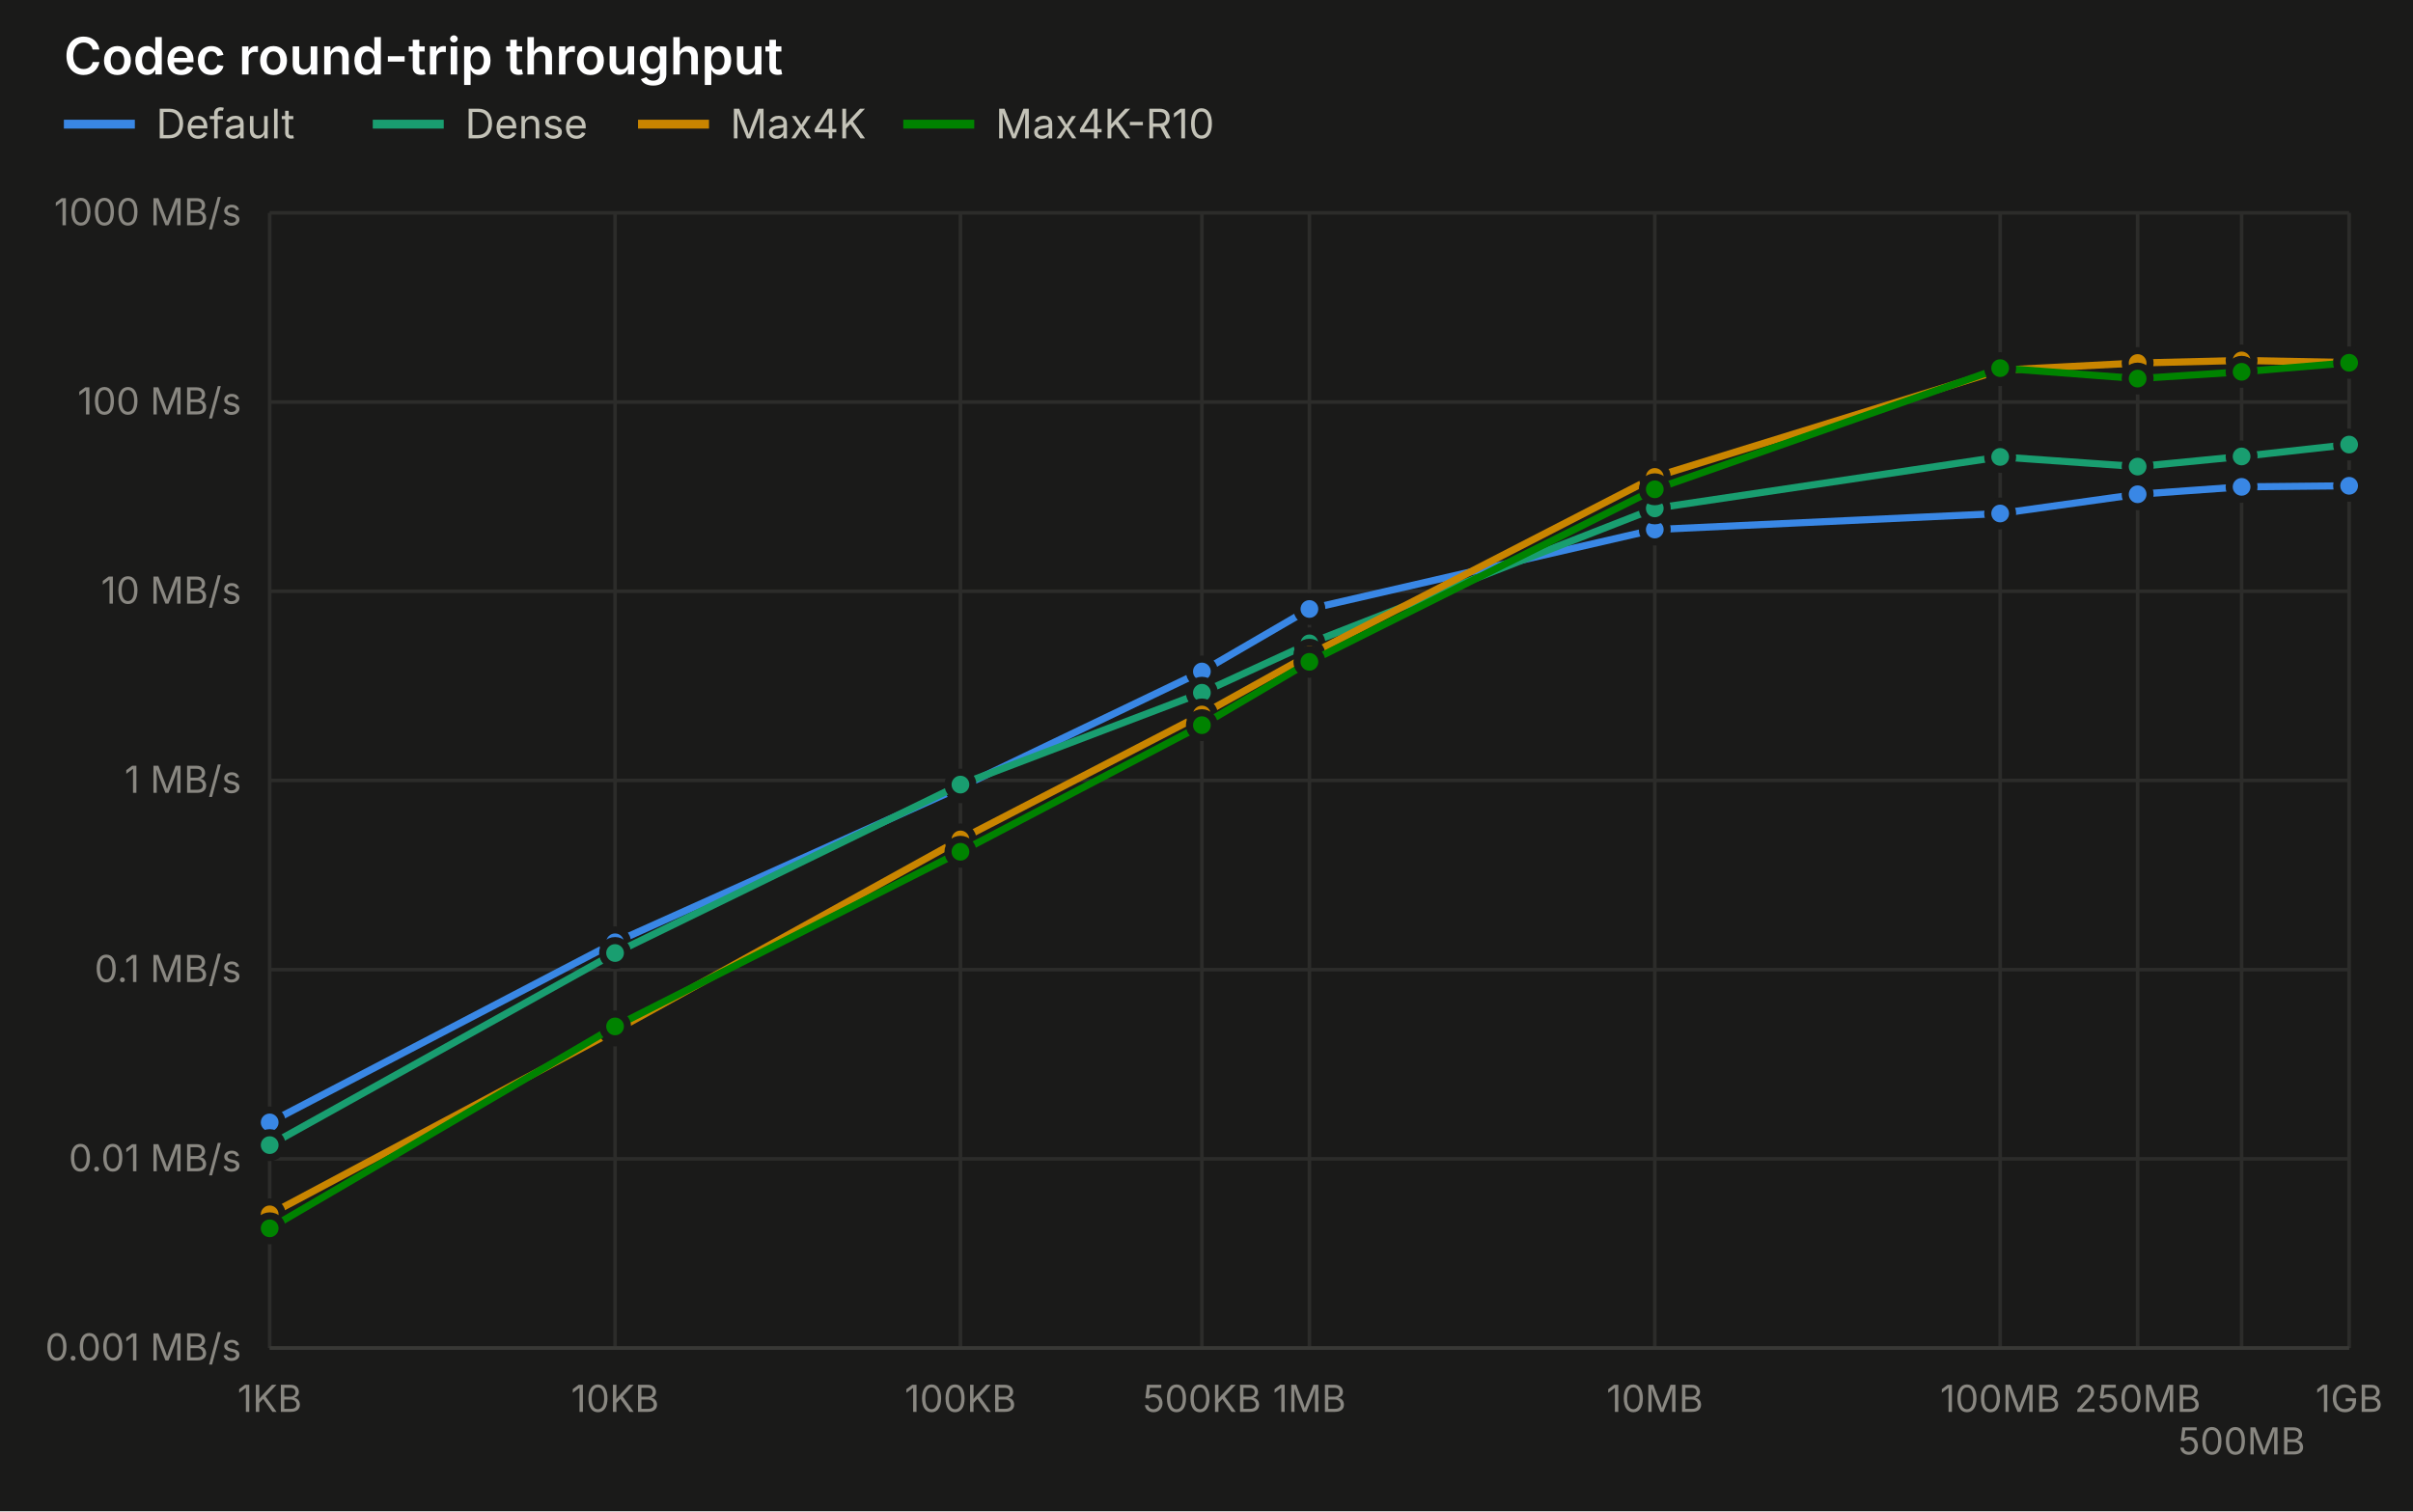
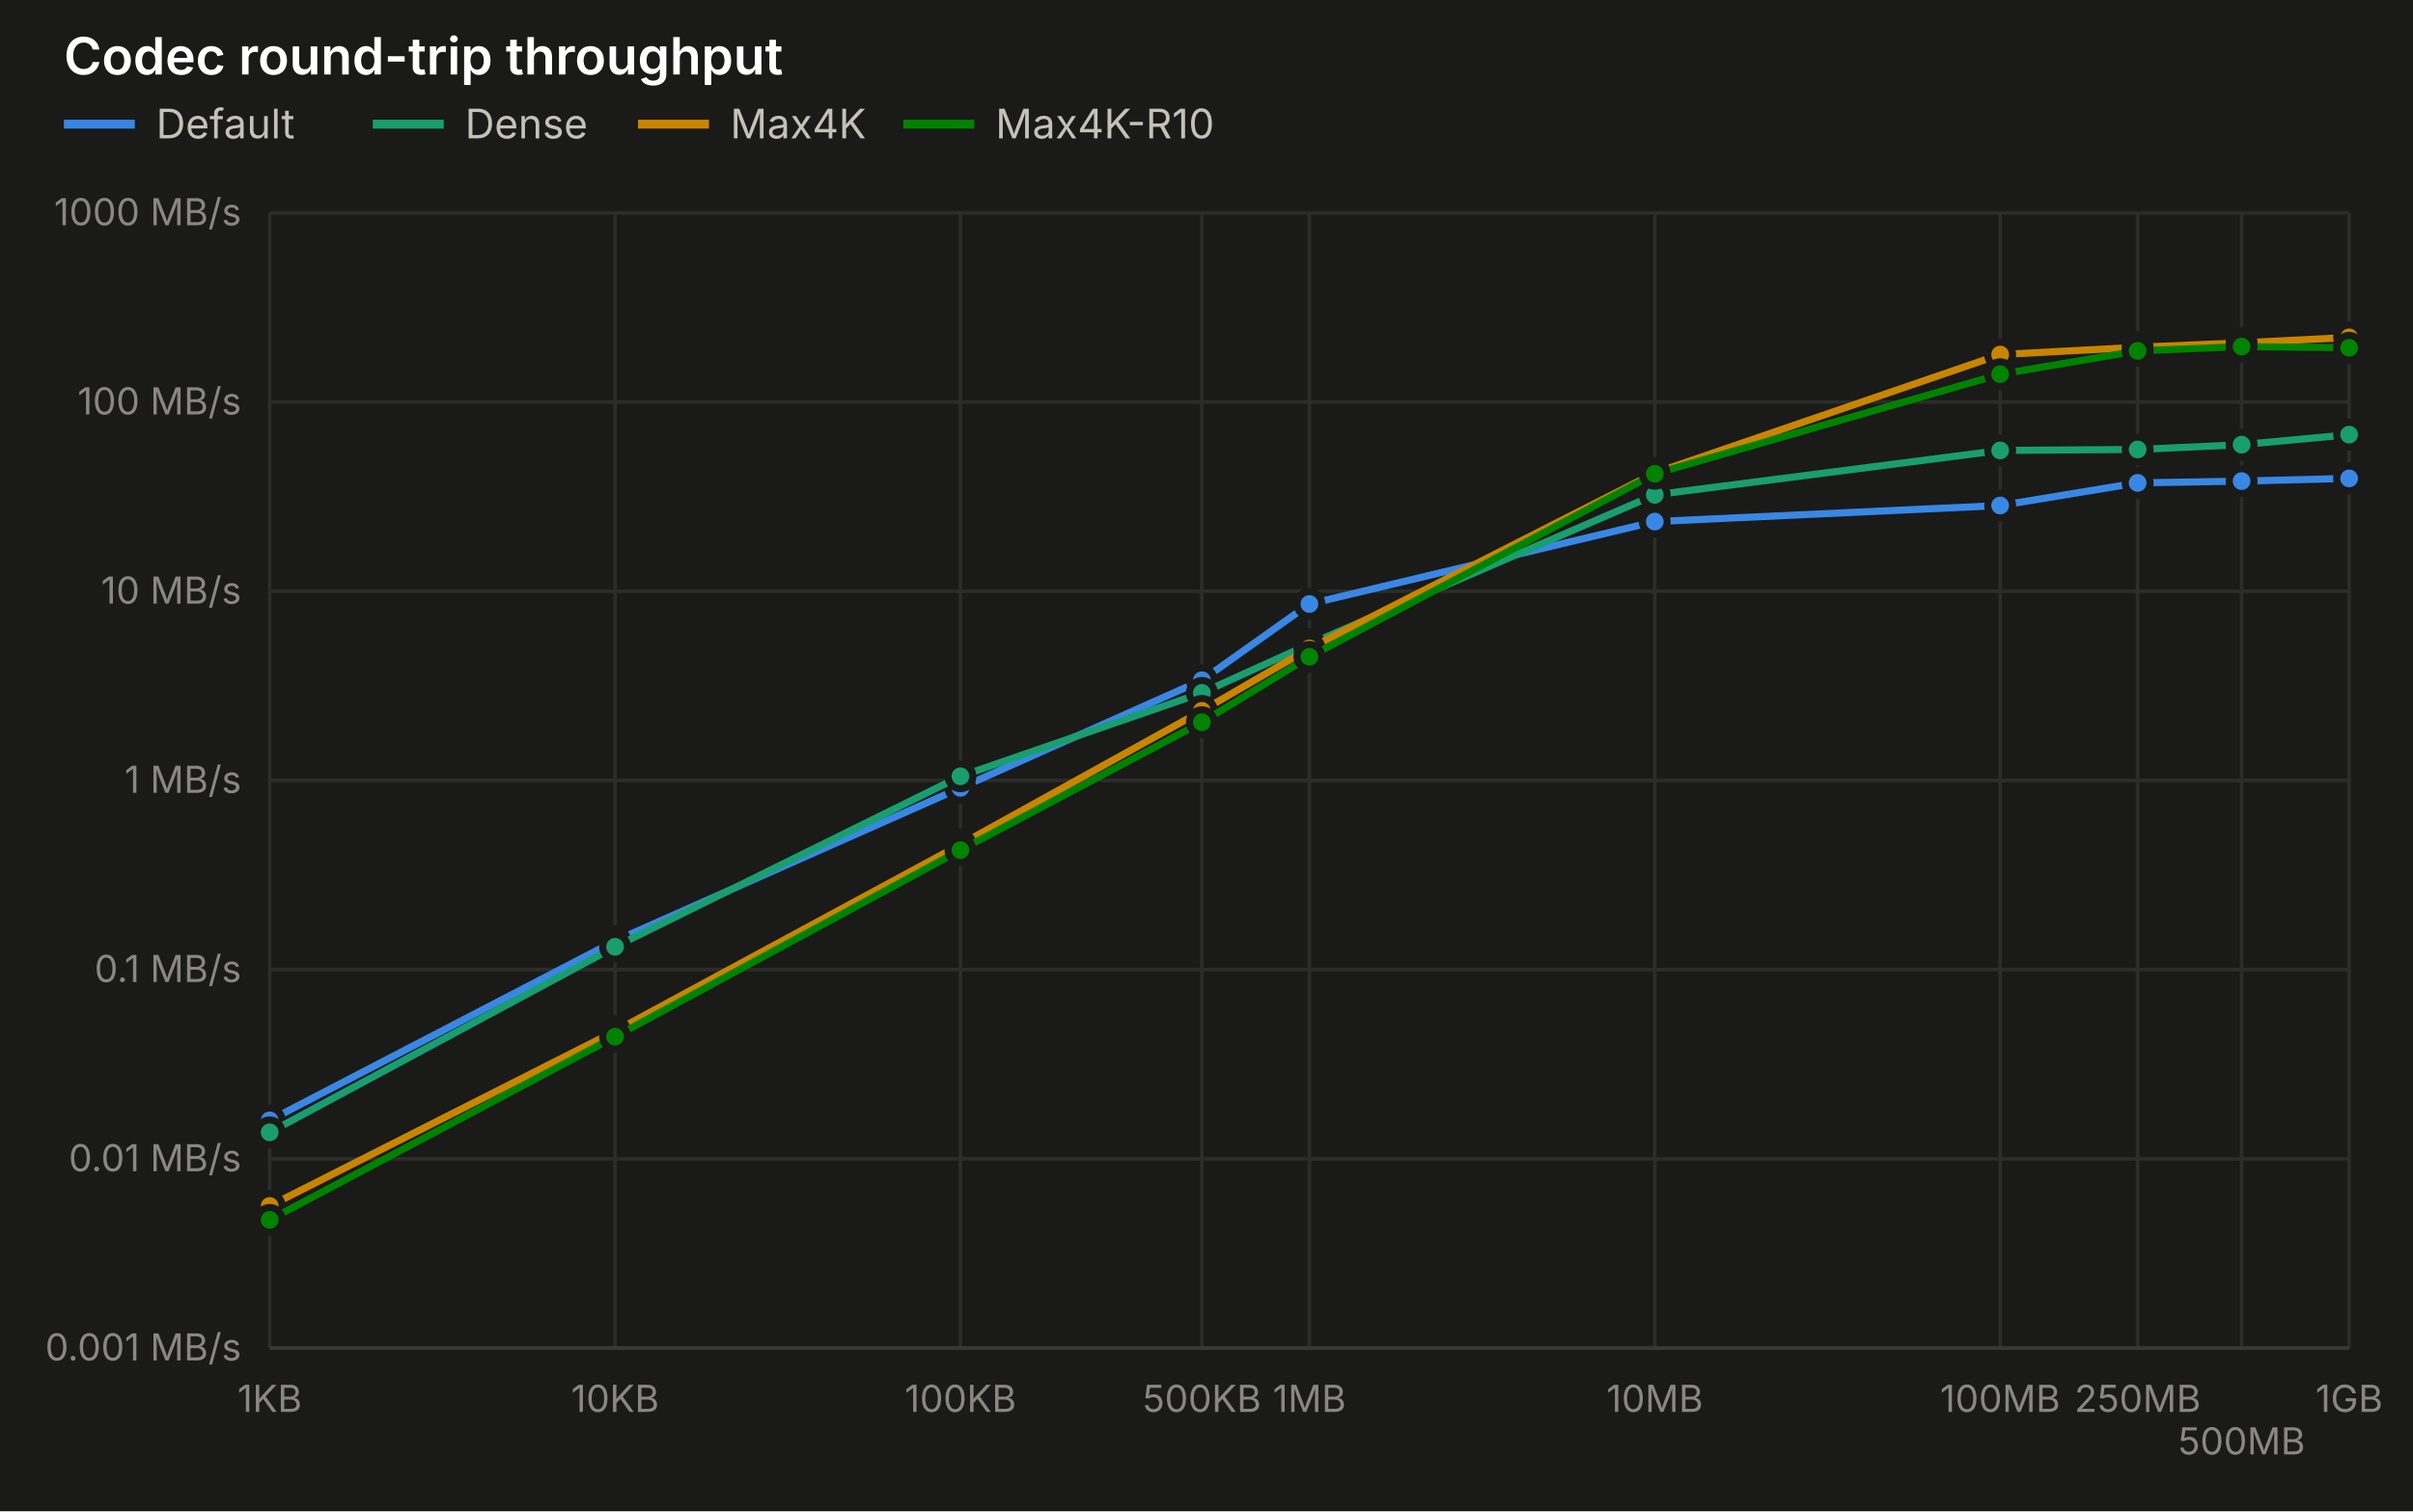
<svg xmlns="http://www.w3.org/2000/svg" viewBox="0 0 680 426" width="680" height="426" role="img" aria-label="Codec round-trip throughput">
  <rect width="680" height="426" fill="#1a1a19" />
  <text x="18" y="21" font-family="system-ui, -apple-system, Segoe UI, sans-serif" font-size="14.5" font-weight="600" fill="#ffffff">Codec round-trip throughput</text>
  <line x1="18" y1="35" x2="38" y2="35" stroke="#3987e5" stroke-width="2.5" />
  <text x="44" y="39" font-family="system-ui, -apple-system, Segoe UI, sans-serif" font-size="11.5" fill="#c3c2b7">Default</text>
  <line x1="105.05" y1="35" x2="125.05" y2="35" stroke="#199e70" stroke-width="2.5" />
  <text x="131.05" y="39" font-family="system-ui, -apple-system, Segoe UI, sans-serif" font-size="11.5" fill="#c3c2b7">Dense</text>
  <line x1="179.8" y1="35" x2="199.8" y2="35" stroke="#c98500" stroke-width="2.5" />
  <text x="205.8" y="39" font-family="system-ui, -apple-system, Segoe UI, sans-serif" font-size="11.5" fill="#c3c2b7">Max4K</text>
  <line x1="254.55" y1="35" x2="274.55" y2="35" stroke="#008300" stroke-width="2.5" />
  <text x="280.55" y="39" font-family="system-ui, -apple-system, Segoe UI, sans-serif" font-size="11.5" fill="#c3c2b7">Max4K-R10</text>
  <g transform="translate(0,46)">
    <line x1="76" y1="334" x2="662" y2="334" stroke="#2c2c2a" stroke-width="1" />
    <text x="68" y="337.5" fill="#898781" font-size="10.5" font-family="system-ui, -apple-system, Segoe UI, sans-serif" text-anchor="end">0.001 MB/s</text>
    <line x1="76" y1="280.67" x2="662" y2="280.67" stroke="#2c2c2a" stroke-width="1" />
    <text x="68" y="284.17" fill="#898781" font-size="10.5" font-family="system-ui, -apple-system, Segoe UI, sans-serif" text-anchor="end">0.01 MB/s</text>
    <line x1="76" y1="227.33" x2="662" y2="227.33" stroke="#2c2c2a" stroke-width="1" />
    <text x="68" y="230.83" fill="#898781" font-size="10.5" font-family="system-ui, -apple-system, Segoe UI, sans-serif" text-anchor="end">0.1 MB/s</text>
    <line x1="76" y1="174" x2="662" y2="174" stroke="#2c2c2a" stroke-width="1" />
    <text x="68" y="177.5" fill="#898781" font-size="10.5" font-family="system-ui, -apple-system, Segoe UI, sans-serif" text-anchor="end">1 MB/s</text>
    <line x1="76" y1="120.67" x2="662" y2="120.67" stroke="#2c2c2a" stroke-width="1" />
    <text x="68" y="124.17" fill="#898781" font-size="10.5" font-family="system-ui, -apple-system, Segoe UI, sans-serif" text-anchor="end">10 MB/s</text>
    <line x1="76" y1="67.33" x2="662" y2="67.33" stroke="#2c2c2a" stroke-width="1" />
    <text x="68" y="70.83" fill="#898781" font-size="10.5" font-family="system-ui, -apple-system, Segoe UI, sans-serif" text-anchor="end">100 MB/s</text>
    <line x1="76" y1="14" x2="662" y2="14" stroke="#2c2c2a" stroke-width="1" />
    <text x="68" y="17.5" fill="#898781" font-size="10.5" font-family="system-ui, -apple-system, Segoe UI, sans-serif" text-anchor="end">1000 MB/s</text>
    <line x1="76" y1="14" x2="76" y2="334" stroke="#2c2c2a" stroke-width="1" />
    <text x="76" y="352" fill="#898781" font-size="10.5" font-family="system-ui, -apple-system, Segoe UI, sans-serif" text-anchor="middle">1KB</text>
    <line x1="173.33" y1="14" x2="173.33" y2="334" stroke="#2c2c2a" stroke-width="1" />
    <text x="173.33" y="352" fill="#898781" font-size="10.5" font-family="system-ui, -apple-system, Segoe UI, sans-serif" text-anchor="middle">10KB</text>
    <line x1="270.66" y1="14" x2="270.66" y2="334" stroke="#2c2c2a" stroke-width="1" />
    <text x="270.66" y="352" fill="#898781" font-size="10.5" font-family="system-ui, -apple-system, Segoe UI, sans-serif" text-anchor="middle">100KB</text>
    <line x1="338.7" y1="14" x2="338.7" y2="334" stroke="#2c2c2a" stroke-width="1" />
    <text x="338.7" y="352" fill="#898781" font-size="10.5" font-family="system-ui, -apple-system, Segoe UI, sans-serif" text-anchor="middle">500KB</text>
    <line x1="369" y1="14" x2="369" y2="334" stroke="#2c2c2a" stroke-width="1" />
    <text x="369" y="352" fill="#898781" font-size="10.5" font-family="system-ui, -apple-system, Segoe UI, sans-serif" text-anchor="middle">1MB</text>
    <line x1="466.33" y1="14" x2="466.33" y2="334" stroke="#2c2c2a" stroke-width="1" />
    <text x="466.33" y="352" fill="#898781" font-size="10.5" font-family="system-ui, -apple-system, Segoe UI, sans-serif" text-anchor="middle">10MB</text>
    <line x1="563.66" y1="14" x2="563.66" y2="334" stroke="#2c2c2a" stroke-width="1" />
    <text x="563.66" y="352" fill="#898781" font-size="10.5" font-family="system-ui, -apple-system, Segoe UI, sans-serif" text-anchor="middle">100MB</text>
    <line x1="602.4" y1="14" x2="602.4" y2="334" stroke="#2c2c2a" stroke-width="1" />
    <text x="602.4" y="352" fill="#898781" font-size="10.5" font-family="system-ui, -apple-system, Segoe UI, sans-serif" text-anchor="middle">250MB</text>
    <line x1="631.7" y1="14" x2="631.7" y2="334" stroke="#2c2c2a" stroke-width="1" />
    <text x="631.7" y="364" fill="#898781" font-size="10.5" font-family="system-ui, -apple-system, Segoe UI, sans-serif" text-anchor="middle">500MB</text>
    <line x1="662" y1="14" x2="662" y2="334" stroke="#2c2c2a" stroke-width="1" />
    <text x="662" y="352" fill="#898781" font-size="10.5" font-family="system-ui, -apple-system, Segoe UI, sans-serif" text-anchor="middle">1GB</text>
    <line x1="76" y1="334" x2="662" y2="334" stroke="#383835" stroke-width="1" />
-     <polyline points="76,270.4 173.33,219.63 270.66,175.92 338.7,143.29 369,125.67 466.33,103.27 563.66,98.75 602.4,93.33 631.7,91.24 662,90.94" fill="none" stroke="#3987e5" stroke-width="2" />
-     <circle cx="76" cy="270.4" r="3.5" fill="#3987e5" stroke="#1a1a19" stroke-width="2" />
-     <circle cx="173.33" cy="219.63" r="3.5" fill="#3987e5" stroke="#1a1a19" stroke-width="2" />
-     <circle cx="270.66" cy="175.92" r="3.5" fill="#3987e5" stroke="#1a1a19" stroke-width="2" />
-     <circle cx="338.7" cy="143.29" r="3.5" fill="#3987e5" stroke="#1a1a19" stroke-width="2" />
-     <circle cx="369" cy="125.67" r="3.5" fill="#3987e5" stroke="#1a1a19" stroke-width="2" />
-     <circle cx="466.33" cy="103.27" r="3.5" fill="#3987e5" stroke="#1a1a19" stroke-width="2" />
-     <circle cx="563.66" cy="98.75" r="3.5" fill="#3987e5" stroke="#1a1a19" stroke-width="2" />
-     <circle cx="602.4" cy="93.33" r="3.5" fill="#3987e5" stroke="#1a1a19" stroke-width="2" />
-     <circle cx="631.7" cy="91.24" r="3.5" fill="#3987e5" stroke="#1a1a19" stroke-width="2" />
-     <circle cx="662" cy="90.94" r="3.5" fill="#3987e5" stroke="#1a1a19" stroke-width="2" />
-     <polyline points="76,276.8 173.33,222.65 270.66,175.17 338.7,149.28 369,135.36 466.33,97.31 563.66,82.8 602.4,85.53 631.7,82.67 662,79.32" fill="none" stroke="#199e70" stroke-width="2" />
-     <circle cx="76" cy="276.8" r="3.5" fill="#199e70" stroke="#1a1a19" stroke-width="2" />
-     <circle cx="173.33" cy="222.65" r="3.5" fill="#199e70" stroke="#1a1a19" stroke-width="2" />
-     <circle cx="270.66" cy="175.17" r="3.5" fill="#199e70" stroke="#1a1a19" stroke-width="2" />
-     <circle cx="338.7" cy="149.28" r="3.5" fill="#199e70" stroke="#1a1a19" stroke-width="2" />
-     <circle cx="369" cy="135.36" r="3.5" fill="#199e70" stroke="#1a1a19" stroke-width="2" />
-     <circle cx="466.33" cy="97.31" r="3.5" fill="#199e70" stroke="#1a1a19" stroke-width="2" />
-     <circle cx="563.66" cy="82.8" r="3.5" fill="#199e70" stroke="#1a1a19" stroke-width="2" />
-     <circle cx="602.4" cy="85.53" r="3.5" fill="#199e70" stroke="#1a1a19" stroke-width="2" />
-     <circle cx="631.7" cy="82.67" r="3.5" fill="#199e70" stroke="#1a1a19" stroke-width="2" />
-     <circle cx="662" cy="79.32" r="3.5" fill="#199e70" stroke="#1a1a19" stroke-width="2" />
-     <polyline points="76,296.32 173.33,244.49 270.66,190.63 338.7,155.41 369,138.57 466.33,88.44 563.66,58.34 602.4,56.33 631.7,55.61 662,56.19" fill="none" stroke="#c98500" stroke-width="2" />
-     <circle cx="76" cy="296.32" r="3.5" fill="#c98500" stroke="#1a1a19" stroke-width="2" />
-     <circle cx="173.33" cy="244.49" r="3.5" fill="#c98500" stroke="#1a1a19" stroke-width="2" />
-     <circle cx="270.66" cy="190.63" r="3.5" fill="#c98500" stroke="#1a1a19" stroke-width="2" />
-     <circle cx="338.7" cy="155.41" r="3.5" fill="#c98500" stroke="#1a1a19" stroke-width="2" />
-     <circle cx="369" cy="138.57" r="3.5" fill="#c98500" stroke="#1a1a19" stroke-width="2" />
-     <circle cx="466.33" cy="88.44" r="3.5" fill="#c98500" stroke="#1a1a19" stroke-width="2" />
-     <circle cx="563.66" cy="58.34" r="3.5" fill="#c98500" stroke="#1a1a19" stroke-width="2" />
-     <circle cx="602.4" cy="56.33" r="3.5" fill="#c98500" stroke="#1a1a19" stroke-width="2" />
-     <circle cx="631.7" cy="55.61" r="3.5" fill="#c98500" stroke="#1a1a19" stroke-width="2" />
-     <circle cx="662" cy="56.19" r="3.5" fill="#c98500" stroke="#1a1a19" stroke-width="2" />
-     <polyline points="76,300.26 173.33,243.34 270.66,194.11 338.7,158.42 369,140.57 466.33,91.93 563.66,57.77 602.4,60.72 631.7,58.81 662,56.26" fill="none" stroke="#008300" stroke-width="2" />
-     <circle cx="76" cy="300.26" r="3.5" fill="#008300" stroke="#1a1a19" stroke-width="2" />
-     <circle cx="173.33" cy="243.34" r="3.5" fill="#008300" stroke="#1a1a19" stroke-width="2" />
-     <circle cx="270.66" cy="194.11" r="3.5" fill="#008300" stroke="#1a1a19" stroke-width="2" />
-     <circle cx="338.7" cy="158.42" r="3.5" fill="#008300" stroke="#1a1a19" stroke-width="2" />
-     <circle cx="369" cy="140.57" r="3.5" fill="#008300" stroke="#1a1a19" stroke-width="2" />
-     <circle cx="466.33" cy="91.93" r="3.5" fill="#008300" stroke="#1a1a19" stroke-width="2" />
-     <circle cx="563.66" cy="57.77" r="3.5" fill="#008300" stroke="#1a1a19" stroke-width="2" />
-     <circle cx="602.4" cy="60.72" r="3.5" fill="#008300" stroke="#1a1a19" stroke-width="2" />
-     <circle cx="631.7" cy="58.81" r="3.5" fill="#008300" stroke="#1a1a19" stroke-width="2" />
-     <circle cx="662" cy="56.26" r="3.5" fill="#008300" stroke="#1a1a19" stroke-width="2" />
+     <polyline points="76,269.83 173.33,219.24 270.66,176.1 338.7,145.76 369,124.26 466.33,101.03 563.66,96.5 602.4,90.12 631.7,89.62 662,88.86" fill="none" stroke="#3987e5" stroke-width="2" />
+     <circle cx="76" cy="269.83" r="3.5" fill="#3987e5" stroke="#1a1a19" stroke-width="2" />
+     <circle cx="173.33" cy="219.24" r="3.5" fill="#3987e5" stroke="#1a1a19" stroke-width="2" />
+     <circle cx="270.66" cy="176.1" r="3.5" fill="#3987e5" stroke="#1a1a19" stroke-width="2" />
+     <circle cx="338.7" cy="145.76" r="3.5" fill="#3987e5" stroke="#1a1a19" stroke-width="2" />
+     <circle cx="369" cy="124.26" r="3.5" fill="#3987e5" stroke="#1a1a19" stroke-width="2" />
+     <circle cx="466.33" cy="101.03" r="3.5" fill="#3987e5" stroke="#1a1a19" stroke-width="2" />
+     <circle cx="563.66" cy="96.5" r="3.5" fill="#3987e5" stroke="#1a1a19" stroke-width="2" />
+     <circle cx="602.4" cy="90.12" r="3.5" fill="#3987e5" stroke="#1a1a19" stroke-width="2" />
+     <circle cx="631.7" cy="89.62" r="3.5" fill="#3987e5" stroke="#1a1a19" stroke-width="2" />
+     <circle cx="662" cy="88.86" r="3.5" fill="#3987e5" stroke="#1a1a19" stroke-width="2" />
+     <polyline points="76,273.2 173.33,220.89 270.66,172.83 338.7,149.32 369,135.58 466.33,93.49 563.66,80.97 602.4,80.7 631.7,79.35 662,76.52" fill="none" stroke="#199e70" stroke-width="2" />
+     <circle cx="76" cy="273.2" r="3.5" fill="#199e70" stroke="#1a1a19" stroke-width="2" />
+     <circle cx="173.33" cy="220.89" r="3.5" fill="#199e70" stroke="#1a1a19" stroke-width="2" />
+     <circle cx="270.66" cy="172.83" r="3.5" fill="#199e70" stroke="#1a1a19" stroke-width="2" />
+     <circle cx="338.7" cy="149.32" r="3.5" fill="#199e70" stroke="#1a1a19" stroke-width="2" />
+     <circle cx="369" cy="135.58" r="3.5" fill="#199e70" stroke="#1a1a19" stroke-width="2" />
+     <circle cx="466.33" cy="93.49" r="3.5" fill="#199e70" stroke="#1a1a19" stroke-width="2" />
+     <circle cx="563.66" cy="80.97" r="3.5" fill="#199e70" stroke="#1a1a19" stroke-width="2" />
+     <circle cx="602.4" cy="80.7" r="3.5" fill="#199e70" stroke="#1a1a19" stroke-width="2" />
+     <circle cx="631.7" cy="79.35" r="3.5" fill="#199e70" stroke="#1a1a19" stroke-width="2" />
+     <circle cx="662" cy="76.52" r="3.5" fill="#199e70" stroke="#1a1a19" stroke-width="2" />
+     <polyline points="76,293.96 173.33,244.69 270.66,192.07 338.7,154.38 369,136.77 466.33,87.32 563.66,53.95 602.4,51.89 631.7,50.64 662,49.11" fill="none" stroke="#c98500" stroke-width="2" />
+     <circle cx="76" cy="293.96" r="3.5" fill="#c98500" stroke="#1a1a19" stroke-width="2" />
+     <circle cx="173.33" cy="244.69" r="3.5" fill="#c98500" stroke="#1a1a19" stroke-width="2" />
+     <circle cx="270.66" cy="192.07" r="3.5" fill="#c98500" stroke="#1a1a19" stroke-width="2" />
+     <circle cx="338.7" cy="154.38" r="3.5" fill="#c98500" stroke="#1a1a19" stroke-width="2" />
+     <circle cx="369" cy="136.77" r="3.5" fill="#c98500" stroke="#1a1a19" stroke-width="2" />
+     <circle cx="466.33" cy="87.32" r="3.5" fill="#c98500" stroke="#1a1a19" stroke-width="2" />
+     <circle cx="563.66" cy="53.95" r="3.5" fill="#c98500" stroke="#1a1a19" stroke-width="2" />
+     <circle cx="602.4" cy="51.89" r="3.5" fill="#c98500" stroke="#1a1a19" stroke-width="2" />
+     <circle cx="631.7" cy="50.64" r="3.5" fill="#c98500" stroke="#1a1a19" stroke-width="2" />
+     <circle cx="662" cy="49.11" r="3.5" fill="#c98500" stroke="#1a1a19" stroke-width="2" />
+     <polyline points="76,297.87 173.33,246.23 270.66,193.64 338.7,157.59 369,139.15 466.33,87.56 563.66,59.49 602.4,52.9 631.7,51.7 662,52.03" fill="none" stroke="#008300" stroke-width="2" />
+     <circle cx="76" cy="297.87" r="3.5" fill="#008300" stroke="#1a1a19" stroke-width="2" />
+     <circle cx="173.33" cy="246.23" r="3.5" fill="#008300" stroke="#1a1a19" stroke-width="2" />
+     <circle cx="270.66" cy="193.64" r="3.5" fill="#008300" stroke="#1a1a19" stroke-width="2" />
+     <circle cx="338.7" cy="157.59" r="3.5" fill="#008300" stroke="#1a1a19" stroke-width="2" />
+     <circle cx="369" cy="139.15" r="3.5" fill="#008300" stroke="#1a1a19" stroke-width="2" />
+     <circle cx="466.33" cy="87.56" r="3.5" fill="#008300" stroke="#1a1a19" stroke-width="2" />
+     <circle cx="563.66" cy="59.49" r="3.5" fill="#008300" stroke="#1a1a19" stroke-width="2" />
+     <circle cx="602.4" cy="52.9" r="3.5" fill="#008300" stroke="#1a1a19" stroke-width="2" />
+     <circle cx="631.7" cy="51.7" r="3.5" fill="#008300" stroke="#1a1a19" stroke-width="2" />
+     <circle cx="662" cy="52.03" r="3.5" fill="#008300" stroke="#1a1a19" stroke-width="2" />
  </g>
</svg>
